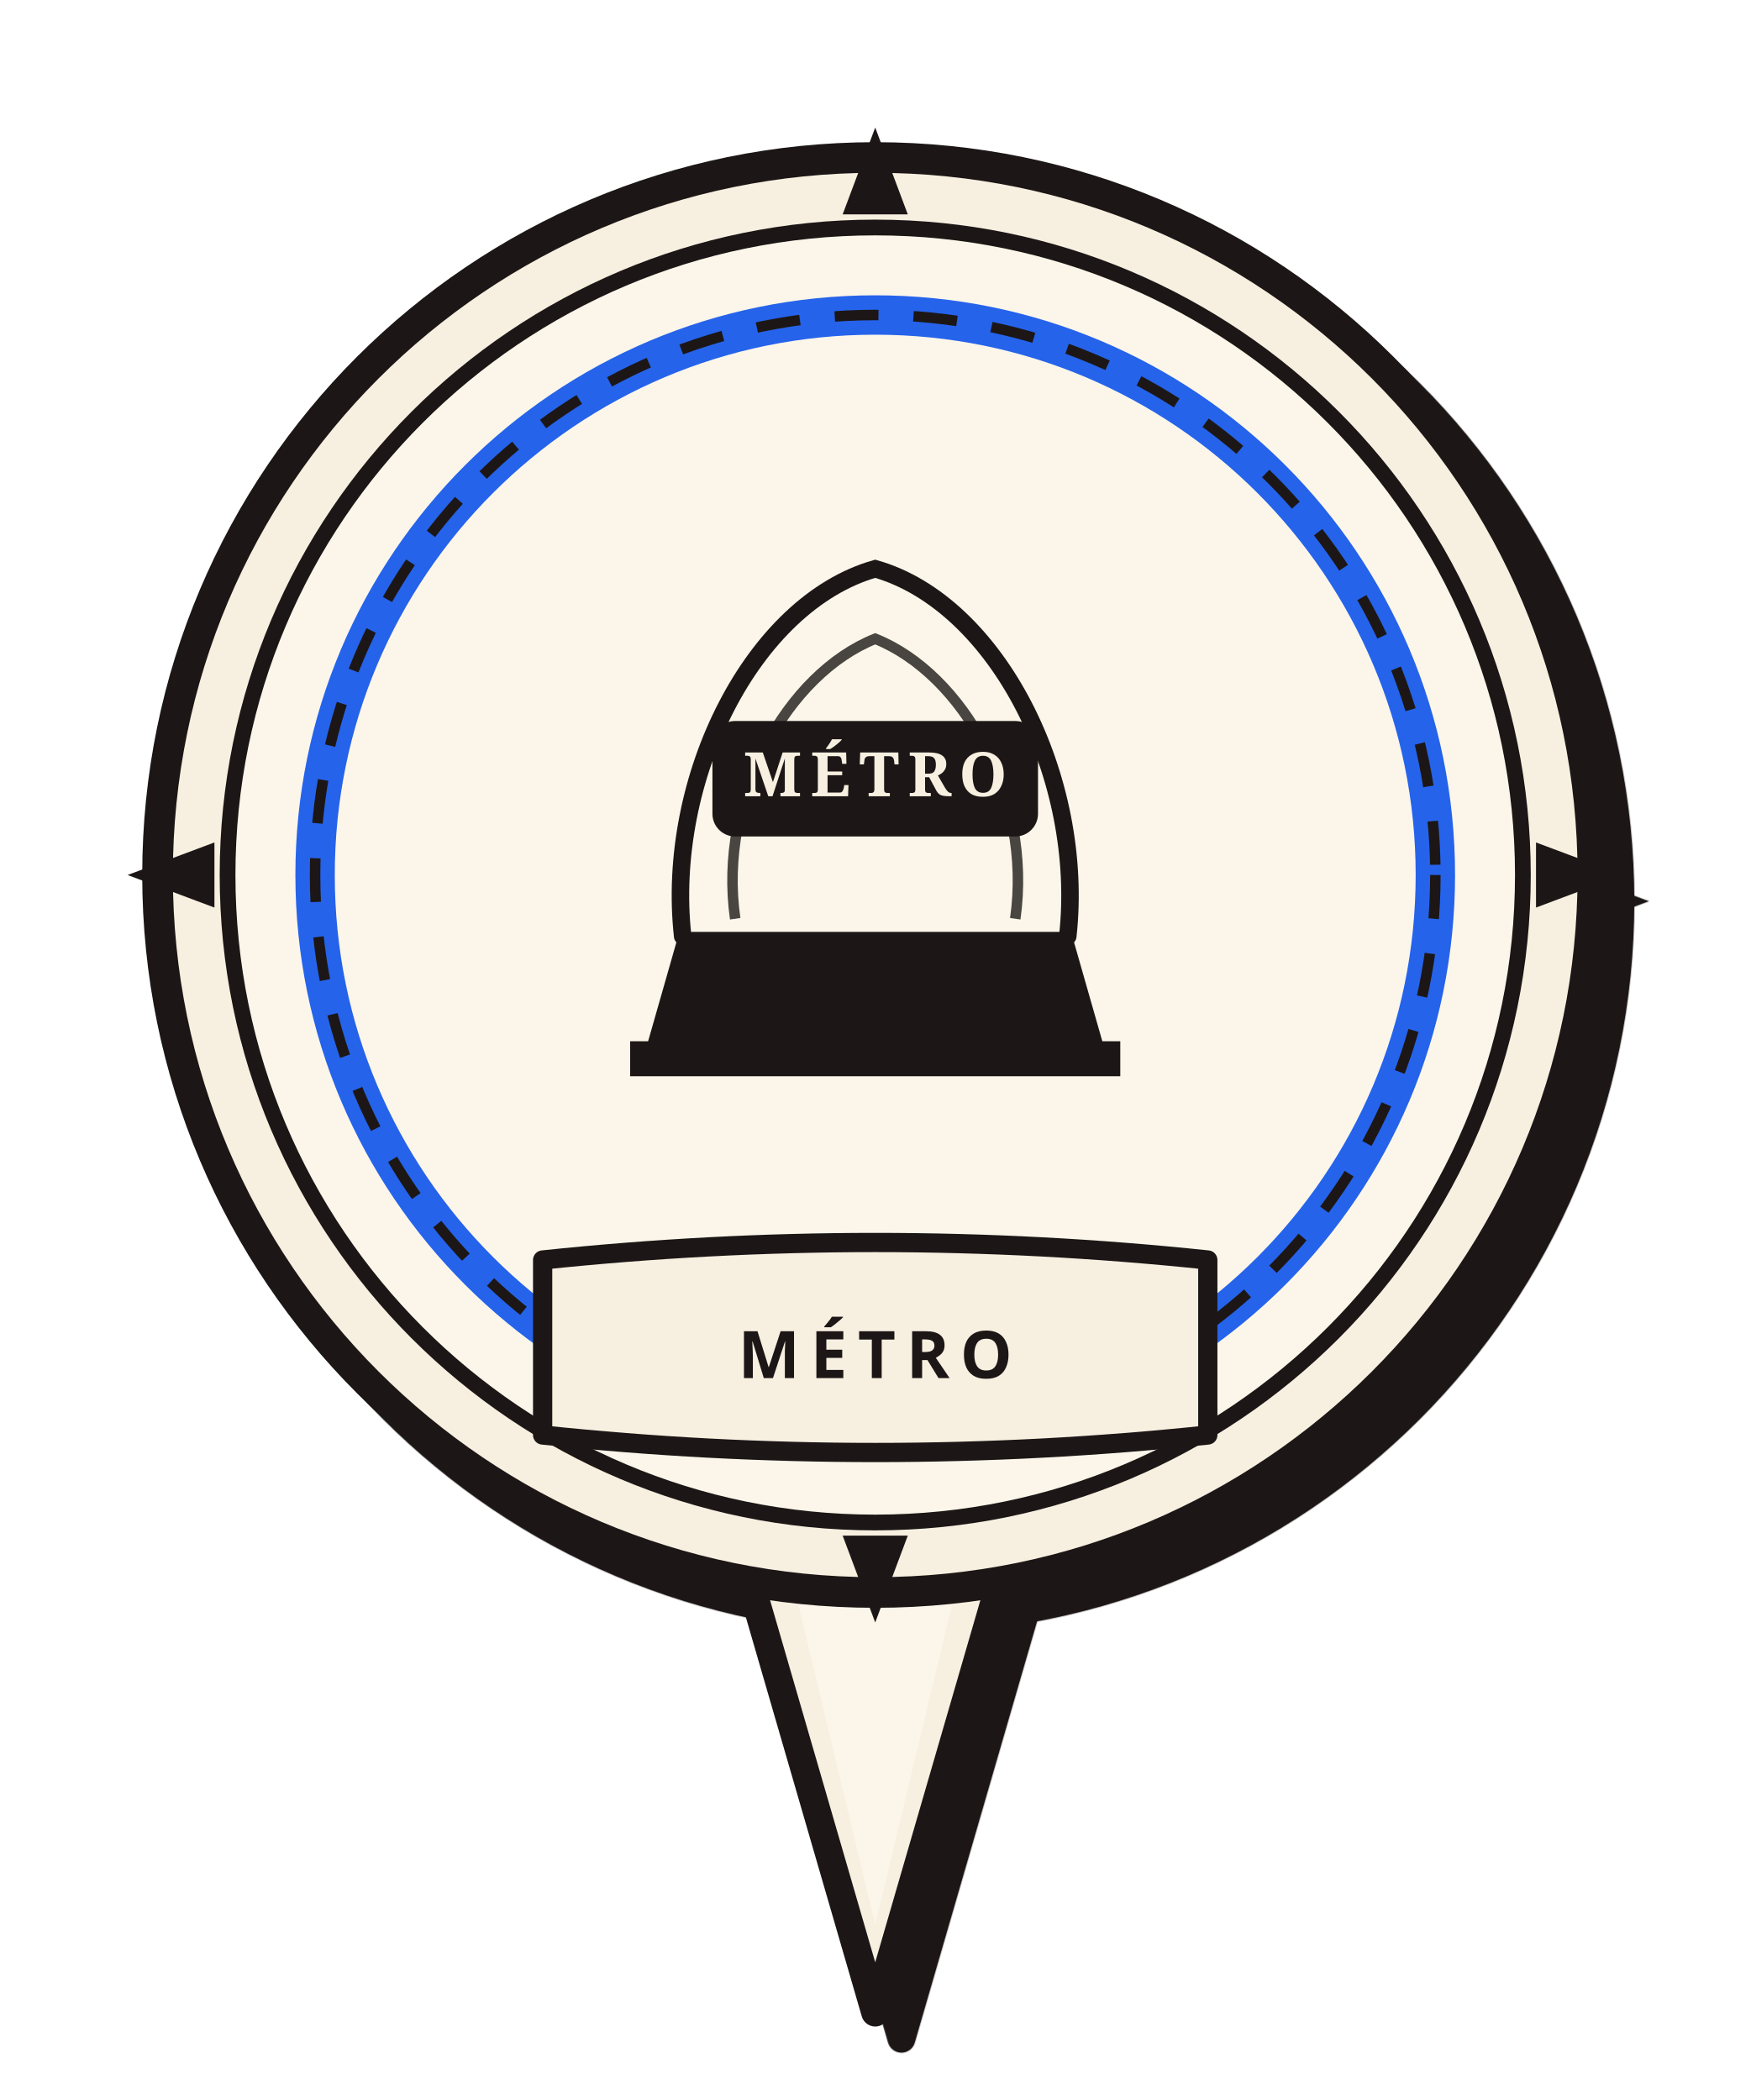
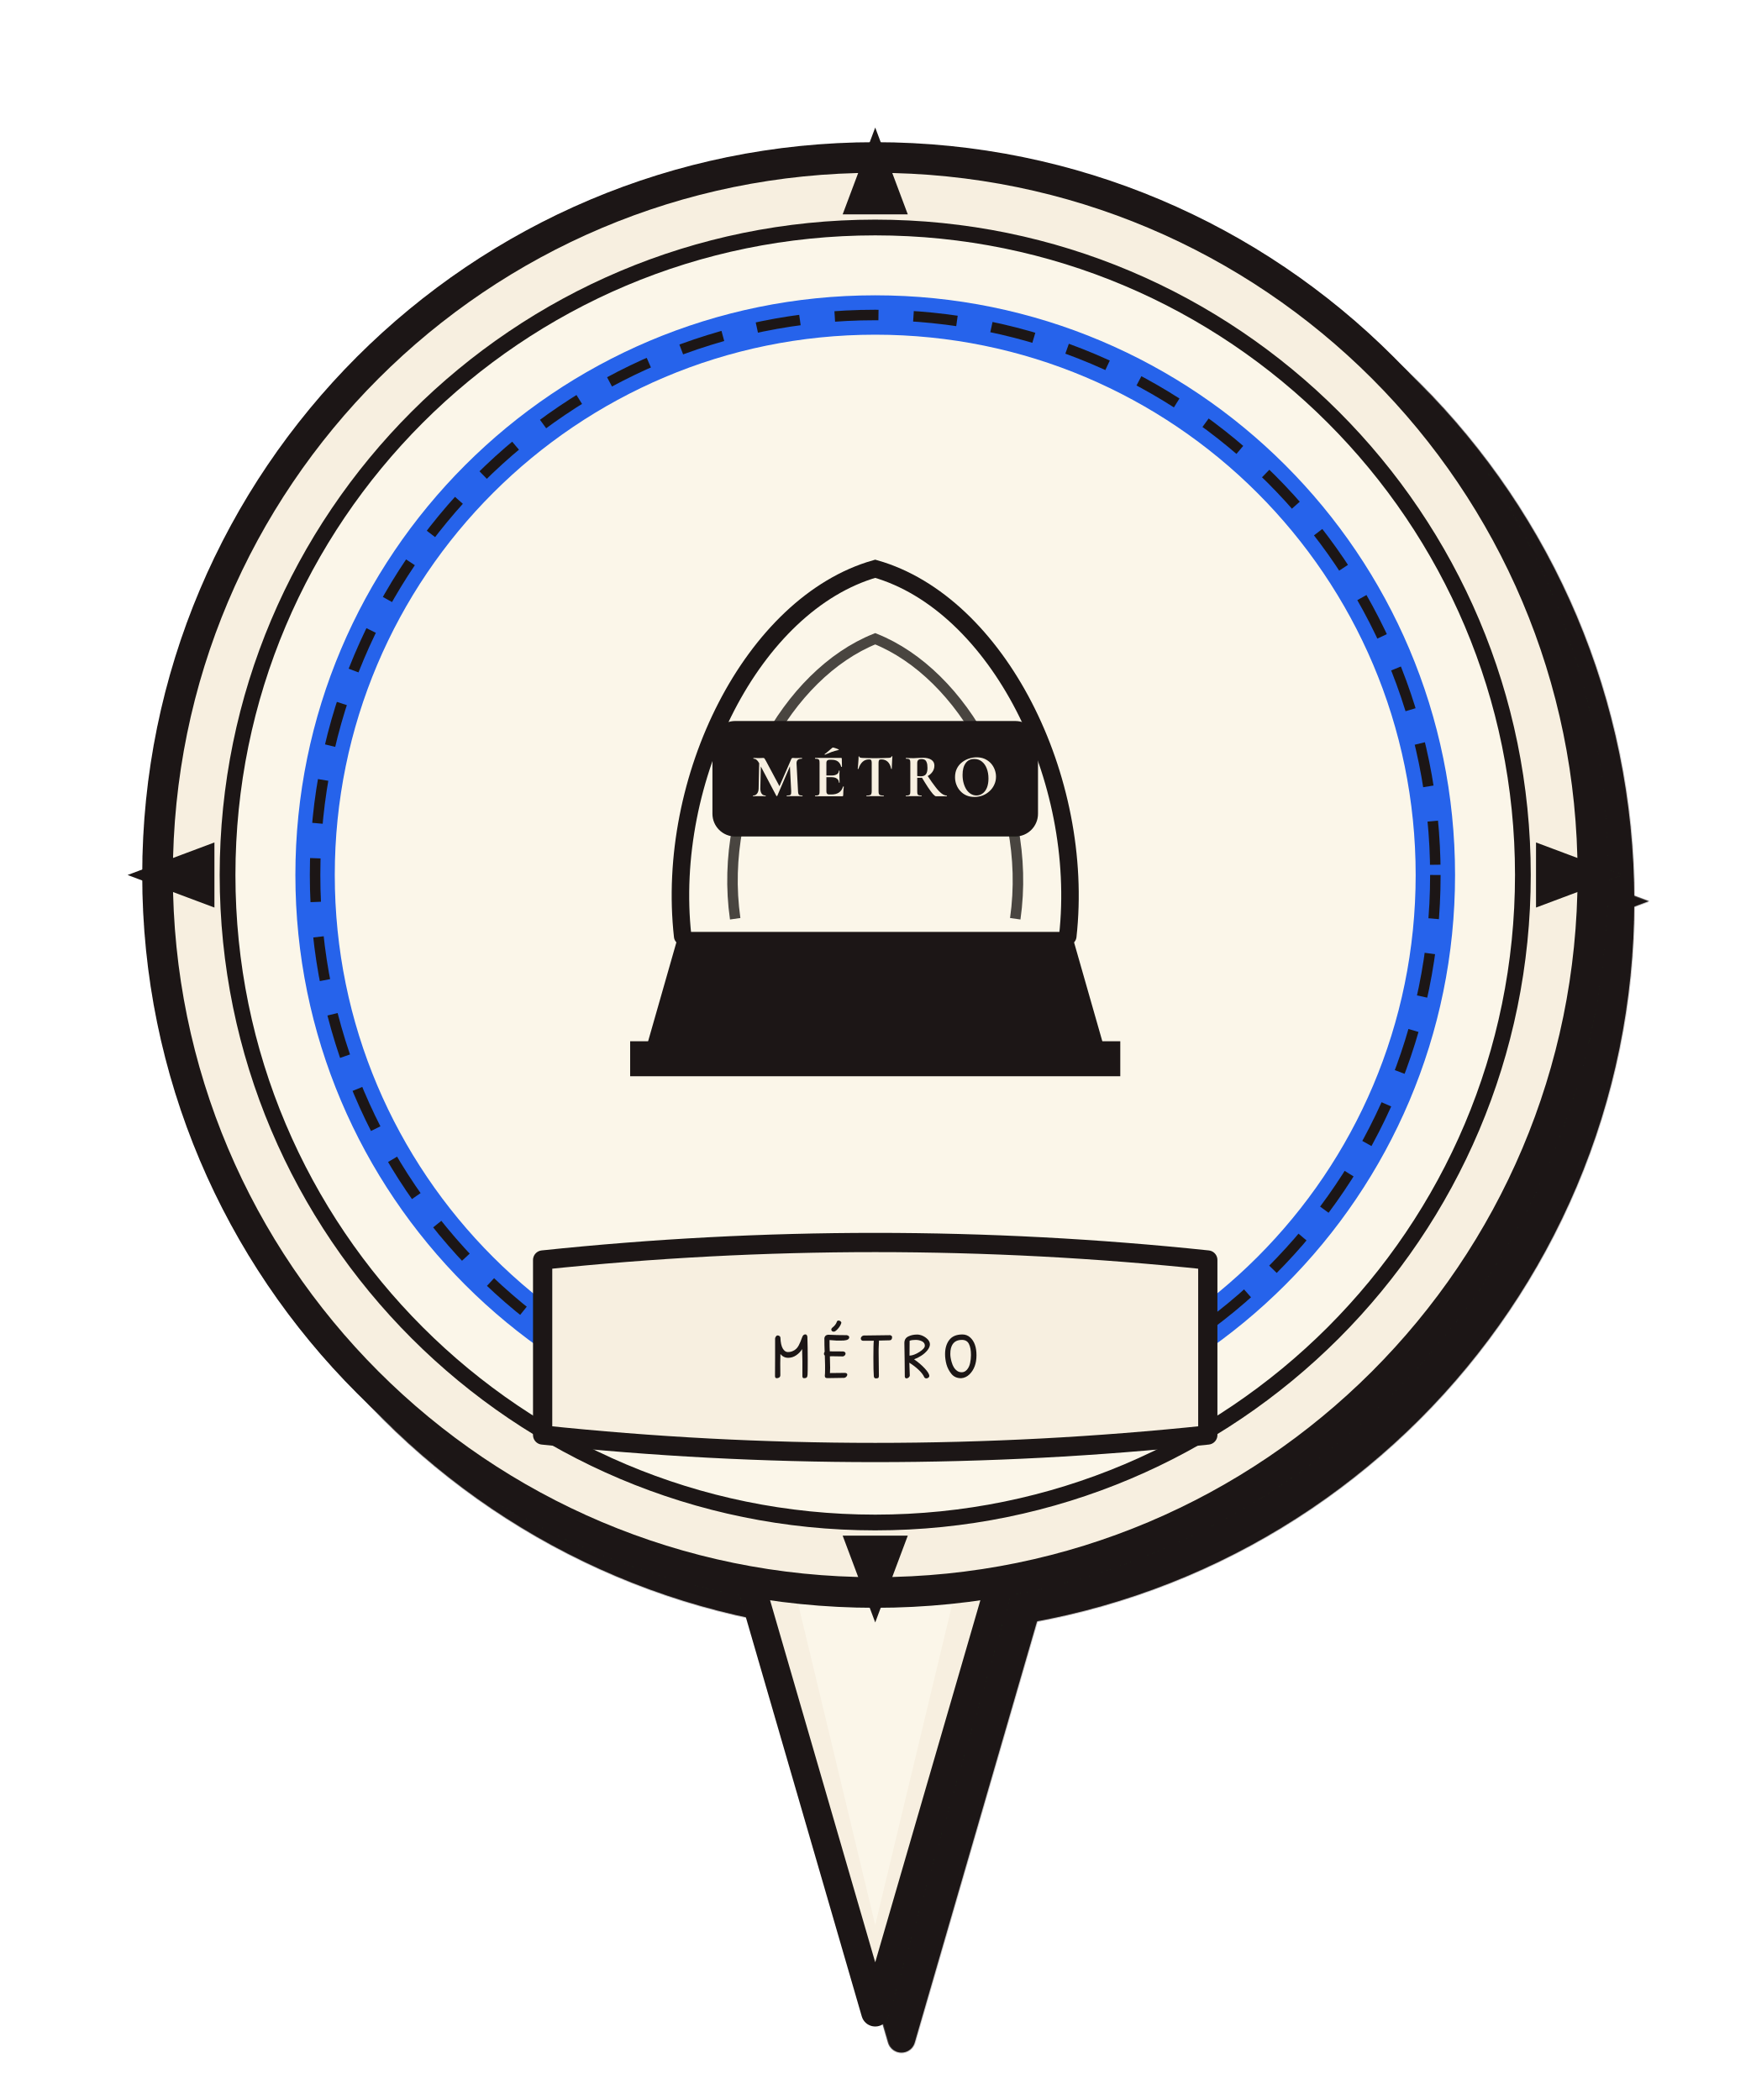
<svg xmlns="http://www.w3.org/2000/svg" viewBox="0 0 200 240" width="100%" height="100%">
  <defs>
    <filter id="comicShadow" x="-20%" y="-20%" width="150%" height="150%">
      <feDropShadow id="station-shadow" dx="3" dy="3" stdDeviation="0" flood-color="#1C1917" flood-opacity="1" />
    </filter>
  </defs>
  <g filter="url(#comicShadow)">
    <polygon points="100,230 82,168 118,168" fill="#F7EFE0" stroke="#1C1917" stroke-width="3.2" stroke-linejoin="round" />
    <polygon id="station-pin-inner" points="100,220 88,170 112,170" fill="#FBF6E9" />
    <circle cx="100" cy="100" r="82" fill="#F7EFE0" stroke="#1C1917" stroke-width="3.5" />
    <circle cx="100" cy="100" r="74" fill="#FBF6E9" stroke="#1C1917" stroke-width="1.8" />
    <circle id="station-accent" cx="100" cy="100" r="64" fill="none" stroke="#2563EB" stroke-width="4.5" stroke-linecap="round" />
    <circle cx="100" cy="100" r="64" fill="none" stroke="#1C1917" stroke-width="1.2" stroke-dasharray="5,4" />
    <g fill="#1C1917" stroke="#1C1917" stroke-width="1">
      <path d="M 100,16 L 103,24 L 97,24 Z" />
      <path d="M 100,184 L 103,176 L 97,176 Z" />
      <path d="M 16,100 L 24,103 L 24,97 Z" />
      <path d="M 184,100 L 176,103 L 176,97 Z" />
    </g>
    <g id="station-glyph" transform="translate(100, 95)">
      <path d="M -26,26 L -22,12 L 22,12 L 26,26 Z" fill="#1C1917" stroke="#1C1917" stroke-width="1" />
      <rect x="-28" y="24" width="56" height="4" fill="#1C1917" />
      <path d="M -22,12 C -24,-6 -14,-26 0,-30 C 14,-26 24,-6 22,12" fill="none" stroke="#1C1917" stroke-width="2" stroke-linecap="round" />
      <path d="M -16,10 C -18,-4 -10,-18 0,-22 C 10,-18 18,-4 16,10" fill="none" stroke="#1C1917" stroke-width="1.2" opacity="0.8" />
      <rect x="-18" y="-12" width="36" height="12" rx="2" fill="#1C1917" stroke="#1C1917" stroke-width="1.2" />
-       <text x="0" y="-4" font-family="'Cormorant Garamond', 'EB Garamond', serif" font-size="7" font-weight="bold" fill="#F7EFE0" text-anchor="middle" letter-spacing="1">
-   MÉTRO
- </text>
+       <g fill="#F7EFE0">
+         <path d="M-13.32,-4.89 L-13.25,-8.21 L-13.05,-8.20 L-13.13,-4.89 Q-13.13,-4.52 -12.98,-4.30 Q-12.82,-4.08 -12.53,-4.08 Q-12.51,-4.08 -12.51,-4.04 Q-12.51,-4.00 -12.53,-4.00 Q-12.69,-4.00 -12.85,-4.01 Q-13.01,-4.01 -13.21,-4.01 Q-13.43,-4.01 -13.62,-4.01 Q-13.80,-4.00 -13.95,-4.00 Q-13.97,-4.00 -13.97,-4.04 Q-13.97,-4.08 -13.95,-4.08 Q-13.67,-4.08 -13.50,-4.30 Q-13.33,-4.52 -13.32,-4.89 ZM-8.31,-4.08 Q-8.30,-4.08 -8.30,-4.04 Q-8.30,-4.00 -8.31,-4.00 Q-8.49,-4.00 -8.72,-4.01 Q-8.95,-4.01 -9.21,-4.01 Q-9.47,-4.01 -9.69,-4.01 Q-9.91,-4.00 -10.10,-4.00 Q-10.12,-4.00 -10.12,-4.04 Q-10.12,-4.08 -10.10,-4.08 Q-9.77,-4.08 -9.67,-4.17 Q-9.58,-4.27 -9.60,-4.57 L-9.76,-7.68 L-9.40,-8.23 L-11.19,-4.05 Q-11.19,-4.02 -11.24,-4.02 Q-11.29,-4.02 -11.30,-4.05 L-13.27,-7.79 Q-13.53,-8.29 -13.90,-8.29 Q-13.92,-8.29 -13.92,-8.33 Q-13.92,-8.38 -13.90,-8.38 Q-13.76,-8.38 -13.60,-8.37 Q-13.43,-8.36 -13.32,-8.36 Q-13.14,-8.36 -13.00,-8.37 Q-12.87,-8.38 -12.79,-8.38 Q-12.69,-8.38 -12.64,-8.30 Q-12.59,-8.23 -12.47,-8.01 L-10.90,-5.07 L-11.25,-4.44 L-9.61,-8.20 Q-9.57,-8.30 -9.53,-8.34 Q-9.48,-8.38 -9.40,-8.38 Q-9.33,-8.38 -9.26,-8.37 Q-9.18,-8.36 -9.07,-8.36 Q-8.85,-8.36 -8.69,-8.37 Q-8.53,-8.38 -8.38,-8.38 Q-8.36,-8.38 -8.36,-8.33 Q-8.36,-8.29 -8.38,-8.29 Q-8.70,-8.29 -8.85,-8.16 Q-9.00,-8.03 -8.99,-7.75 L-8.82,-4.57 Q-8.81,-4.36 -8.77,-4.26 Q-8.73,-4.15 -8.63,-4.12 Q-8.52,-4.08 -8.31,-4.08 ZM-3.76,-4.00 L-6.86,-4.00 Q-6.88,-4.00 -6.88,-4.04 Q-6.88,-4.08 -6.86,-4.08 Q-6.64,-4.08 -6.53,-4.12 Q-6.43,-4.15 -6.39,-4.26 Q-6.36,-4.36 -6.36,-4.57 L-6.36,-7.81 Q-6.36,-8.01 -6.39,-8.11 Q-6.43,-8.21 -6.53,-8.25 Q-6.64,-8.29 -6.86,-8.29 Q-6.88,-8.29 -6.88,-8.33 Q-6.88,-8.38 -6.86,-8.38 L-3.89,-8.38 Q-3.82,-8.38 -3.82,-8.31 L-3.80,-7.38 Q-3.80,-7.37 -3.84,-7.36 Q-3.87,-7.35 -3.89,-7.37 Q-4.00,-7.79 -4.27,-7.98 Q-4.53,-8.17 -4.97,-8.17 L-5.18,-8.17 Q-5.32,-8.17 -5.41,-8.13 Q-5.50,-8.09 -5.54,-8.01 Q-5.58,-7.93 -5.58,-7.80 L-5.58,-4.59 Q-5.58,-4.46 -5.55,-4.37 Q-5.51,-4.28 -5.44,-4.24 Q-5.37,-4.20 -5.26,-4.20 L-5.03,-4.20 Q-4.48,-4.20 -4.15,-4.42 Q-3.82,-4.64 -3.67,-5.11 Q-3.66,-5.13 -3.62,-5.12 Q-3.59,-5.11 -3.59,-5.10 Q-3.61,-4.90 -3.64,-4.62 Q-3.66,-4.34 -3.66,-4.11 Q-3.66,-4.00 -3.76,-4.00 ZM-4.15,-5.56 Q-4.15,-5.85 -4.37,-6.01 Q-4.59,-6.18 -5.01,-6.18 L-5.95,-6.18 L-5.95,-6.37 L-5.00,-6.37 Q-4.59,-6.37 -4.37,-6.52 Q-4.16,-6.66 -4.16,-6.91 Q-4.16,-6.93 -4.12,-6.93 Q-4.08,-6.93 -4.08,-6.91 Q-4.08,-6.67 -4.09,-6.54 Q-4.09,-6.42 -4.09,-6.28 Q-4.09,-6.10 -4.08,-5.93 Q-4.07,-5.76 -4.07,-5.56 Q-4.07,-5.55 -4.11,-5.55 Q-4.15,-5.55 -4.15,-5.56 ZM-5.74,-8.75 Q-5.76,-8.74 -5.78,-8.78 Q-5.79,-8.82 -5.77,-8.82 Q-5.52,-9.00 -5.31,-9.19 Q-5.10,-9.38 -4.89,-9.55 Q-4.86,-9.58 -4.72,-9.55 Q-4.59,-9.52 -4.44,-9.46 Q-4.29,-9.40 -4.20,-9.36 Q-4.11,-9.31 -4.18,-9.29 Q-4.65,-9.18 -5.01,-9.05 Q-5.38,-8.91 -5.74,-8.75 ZM-0.72,-8.21 Q-1.15,-8.21 -1.45,-7.93 Q-1.75,-7.65 -1.92,-7.13 Q-1.93,-7.11 -1.96,-7.11 Q-2.00,-7.12 -2.00,-7.14 Q-1.98,-7.23 -1.97,-7.41 Q-1.96,-7.59 -1.94,-7.80 Q-1.92,-8.01 -1.91,-8.21 Q-1.90,-8.40 -1.90,-8.53 Q-1.90,-8.56 -1.86,-8.56 Q-1.82,-8.56 -1.82,-8.53 Q-1.82,-8.46 -1.75,-8.43 Q-1.68,-8.40 -1.58,-8.39 Q-1.49,-8.38 -1.42,-8.38 Q-0.82,-8.35 -0.02,-8.35 Q0.47,-8.35 0.77,-8.36 Q1.06,-8.38 1.33,-8.38 Q1.59,-8.38 1.71,-8.41 Q1.84,-8.44 1.88,-8.55 Q1.89,-8.58 1.92,-8.58 Q1.96,-8.58 1.96,-8.55 Q1.95,-8.44 1.94,-8.24 Q1.93,-8.04 1.92,-7.82 Q1.91,-7.60 1.90,-7.41 Q1.89,-7.23 1.89,-7.14 Q1.89,-7.12 1.86,-7.12 Q1.82,-7.12 1.82,-7.14 Q1.71,-7.69 1.42,-7.95 Q1.13,-8.21 0.72,-8.21 Q0.58,-8.21 0.50,-8.18 Q0.43,-8.14 0.41,-8.05 Q0.38,-7.96 0.38,-7.79 L0.38,-4.57 Q0.38,-4.36 0.42,-4.26 Q0.47,-4.15 0.59,-4.12 Q0.71,-4.08 0.96,-4.08 Q0.98,-4.08 0.98,-4.04 Q0.98,-4.00 0.96,-4.00 Q0.77,-4.00 0.52,-4.01 Q0.28,-4.01 -0.02,-4.01 Q-0.30,-4.01 -0.54,-4.01 Q-0.79,-4.00 -0.99,-4.00 Q-1.01,-4.00 -1.01,-4.04 Q-1.01,-4.08 -0.99,-4.08 Q-0.75,-4.08 -0.62,-4.12 Q-0.49,-4.15 -0.45,-4.26 Q-0.40,-4.36 -0.40,-4.57 L-0.40,-7.81 Q-0.40,-7.96 -0.43,-8.05 Q-0.45,-8.14 -0.52,-8.18 Q-0.59,-8.21 -0.72,-8.21 ZM6.93,-4.00 Q6.83,-4.00 6.59,-4.26 Q6.36,-4.53 6.03,-5.02 Q5.70,-5.52 5.29,-6.21 L5.93,-6.41 Q6.49,-5.56 6.89,-5.05 Q7.28,-4.54 7.59,-4.31 Q7.90,-4.08 8.18,-4.08 Q8.19,-4.08 8.19,-4.04 Q8.19,-4.00 8.18,-4.00 Q7.69,-4.00 7.38,-4.00 Q7.07,-4.00 6.93,-4.00 ZM5.43,-8.40 Q6.07,-8.40 6.42,-8.16 Q6.76,-7.93 6.76,-7.51 Q6.76,-7.09 6.53,-6.78 Q6.30,-6.46 5.94,-6.28 Q5.58,-6.11 5.18,-6.11 Q5.08,-6.11 4.98,-6.11 Q4.88,-6.11 4.80,-6.11 L4.80,-4.57 Q4.80,-4.36 4.83,-4.26 Q4.87,-4.15 4.97,-4.12 Q5.08,-4.08 5.29,-4.08 Q5.31,-4.08 5.31,-4.04 Q5.31,-4.00 5.29,-4.00 Q5.11,-4.00 4.89,-4.01 Q4.66,-4.01 4.40,-4.01 Q4.15,-4.01 3.92,-4.01 Q3.69,-4.00 3.51,-4.00 Q3.49,-4.00 3.49,-4.04 Q3.49,-4.08 3.51,-4.08 Q3.73,-4.08 3.83,-4.12 Q3.94,-4.15 3.98,-4.26 Q4.01,-4.36 4.01,-4.57 L4.01,-7.81 Q4.01,-8.01 3.98,-8.11 Q3.94,-8.21 3.84,-8.25 Q3.73,-8.29 3.52,-8.29 Q3.50,-8.29 3.50,-8.33 Q3.50,-8.38 3.52,-8.38 Q3.70,-8.38 3.92,-8.36 Q4.15,-8.35 4.40,-8.35 Q4.63,-8.35 4.91,-8.38 Q5.18,-8.40 5.43,-8.40 ZM5.97,-7.24 Q5.97,-7.65 5.88,-7.87 Q5.80,-8.09 5.65,-8.17 Q5.50,-8.25 5.32,-8.25 Q5.04,-8.25 4.92,-8.14 Q4.80,-8.04 4.80,-7.79 L4.80,-6.31 Q4.90,-6.30 5.01,-6.29 Q5.12,-6.28 5.20,-6.28 Q5.62,-6.28 5.79,-6.51 Q5.97,-6.74 5.97,-7.24 ZM11.34,-3.92 Q10.84,-3.92 10.43,-4.09 Q10.02,-4.27 9.73,-4.59 Q9.44,-4.90 9.28,-5.31 Q9.12,-5.72 9.12,-6.18 Q9.12,-6.75 9.34,-7.18 Q9.56,-7.61 9.93,-7.89 Q10.29,-8.17 10.73,-8.31 Q11.16,-8.45 11.59,-8.45 Q12.10,-8.45 12.51,-8.27 Q12.92,-8.08 13.21,-7.77 Q13.50,-7.45 13.65,-7.05 Q13.80,-6.65 13.80,-6.23 Q13.80,-5.74 13.60,-5.32 Q13.41,-4.90 13.07,-4.59 Q12.73,-4.27 12.28,-4.09 Q11.84,-3.92 11.34,-3.92 ZM11.57,-4.09 Q11.96,-4.09 12.27,-4.32 Q12.58,-4.54 12.76,-4.97 Q12.94,-5.41 12.94,-6.03 Q12.94,-6.67 12.74,-7.18 Q12.55,-7.68 12.18,-7.97 Q11.82,-8.26 11.31,-8.26 Q10.67,-8.26 10.33,-7.78 Q9.98,-7.30 9.98,-6.44 Q9.98,-5.93 10.10,-5.50 Q10.22,-5.07 10.43,-4.75 Q10.65,-4.43 10.94,-4.26 Q11.23,-4.09 11.57,-4.09 Z" />
+       </g>
    </g>
    <g transform="translate(100, 154)">
      <path id="M -35,-10 Q 0,-14 35,-10 Q 35,10 35,10 Q 0,14 -35,10 Z" d="M -38,-10 Q 0,-14 38,-10 Q 38,10 38,10 Q 0,14 -38,10 Z" fill="#F7EFE0" stroke="#1C1917" stroke-width="2.2" stroke-linejoin="round" />
-       <text id="station-label" x="0" y="3.5" font-family="'Patrick Hand', 'Comic Neue', sans-serif" font-size="7.5" font-weight="bold" fill="#1C1917" text-anchor="middle" letter-spacing="1.2">MÉTRO</text>
+       <g id="station-label" fill="#1C1917">
+         <path d="M-7.98,-1.50 Q-7.80,-1.50 -7.75,-1.23 Q-7.71,-0.01 -7.71,1.43 Q-7.71,2.88 -7.73,3.10 Q-7.74,3.33 -7.83,3.42 Q-7.91,3.51 -8.13,3.51 Q-8.32,3.51 -8.32,3.27 L-8.32,1.57 Q-8.32,1.16 -8.34,0.73 Q-8.35,0.29 -8.35,0.18 Q-8.61,0.61 -9.03,0.89 Q-9.45,1.18 -9.96,1.18 Q-10.48,1.18 -10.83,0.75 Q-10.85,1.21 -10.85,1.83 Q-10.85,2.46 -10.84,3.15 Q-10.84,3.33 -10.96,3.42 Q-11.09,3.51 -11.25,3.51 Q-11.45,3.51 -11.45,3.26 Q-11.44,2.58 -11.44,1.12 L-11.44,-1.01 Q-11.44,-1.13 -11.35,-1.25 Q-11.27,-1.38 -11.15,-1.38 Q-11.04,-1.38 -10.94,-1.31 Q-10.84,-1.25 -10.83,-1.12 Q-10.80,-0.29 -10.56,0.12 Q-10.32,0.52 -9.99,0.52 Q-9.66,0.52 -9.43,0.41 Q-9.19,0.31 -9.04,0.16 Q-8.88,0.02 -8.74,-0.24 Q-8.54,-0.62 -8.35,-1.17 Q-8.24,-1.50 -7.98,-1.50 ZM-4.38,-2.95 Q-4.34,-3.08 -4.19,-3.08 Q-4.05,-3.08 -3.96,-2.99 Q-3.87,-2.90 -3.87,-2.84 Q-3.87,-2.79 -3.89,-2.75 Q-4.01,-2.41 -4.29,-2.11 Q-4.57,-1.81 -4.72,-1.81 Q-4.87,-1.81 -4.95,-1.88 Q-5.02,-1.96 -5.02,-2.06 Q-5.02,-2.16 -4.91,-2.26 Q-4.50,-2.58 -4.38,-2.95 ZM-5.76,0.92 Q-5.86,0.85 -5.86,0.73 Q-5.86,0.60 -5.78,0.49 Q-5.81,-0.26 -5.81,-1.09 Q-5.76,-1.27 -5.67,-1.35 Q-5.58,-1.43 -5.40,-1.46 Q-4.41,-1.41 -3.25,-1.41 Q-2.97,-1.35 -2.97,-1.17 Q-2.97,-0.85 -3.58,-0.80 Q-3.75,-0.79 -3.94,-0.79 L-4.43,-0.79 Q-4.57,-0.79 -5.22,-0.85 Q-5.22,0.09 -5.19,0.44 Q-4.79,0.45 -3.66,0.45 Q-3.39,0.50 -3.39,0.69 Q-3.39,0.88 -3.60,0.99 Q-3.63,1.00 -3.69,1.02 L-4.98,1.00 Q-5.10,1.00 -5.18,1.01 L-5.15,2.30 Q-5.15,2.73 -5.17,2.92 L-3.43,2.90 Q-3.19,2.94 -3.19,3.10 Q-3.19,3.21 -3.29,3.33 Q-3.39,3.44 -3.53,3.47 L-5.45,3.50 Q-5.62,3.50 -5.69,3.44 Q-5.76,3.37 -5.76,3.22 Q-5.73,3.01 -5.73,2.55 L-5.73,2.02 L-5.76,0.92 ZM-1.32,-1.37 L1.71,-1.41 Q1.93,-1.34 1.93,-1.19 Q1.93,-0.82 1.62,-0.82 Q1.06,-0.82 0.43,-0.79 Q0.39,-0.15 0.39,0.18 Q0.39,0.51 0.39,0.60 L0.42,3.23 Q0.42,3.46 0.30,3.50 Q0.21,3.53 0.08,3.53 Q-0.14,3.53 -0.16,3.28 Q-0.21,2.71 -0.21,1.13 Q-0.21,-0.45 -0.16,-0.77 Q-0.32,-0.77 -0.63,-0.77 Q-0.93,-0.77 -1.39,-0.77 Q-1.51,-0.77 -1.58,-0.85 Q-1.65,-0.92 -1.65,-1.03 Q-1.65,-1.14 -1.55,-1.25 Q-1.46,-1.35 -1.32,-1.37 ZM3.83,3.42 Q3.71,3.53 3.57,3.53 Q3.43,3.53 3.38,3.35 Q3.36,2.36 3.36,1.38 L3.33,-0.51 Q3.33,-1.08 3.84,-1.29 Q4.24,-1.48 4.80,-1.48 Q5.08,-1.48 5.41,-1.34 Q5.73,-1.20 5.99,-0.94 Q6.25,-0.67 6.25,-0.36 Q6.25,-0.05 5.97,0.31 Q5.68,0.67 5.26,0.94 Q4.84,1.21 4.44,1.35 Q5.14,1.83 5.66,2.39 Q6.18,2.95 6.18,3.26 Q6.18,3.36 6.08,3.44 Q5.98,3.53 5.84,3.53 Q5.70,3.53 5.61,3.41 Q5.44,3.01 4.98,2.57 Q4.52,2.13 3.90,1.74 L3.95,3.18 Q3.95,3.31 3.83,3.42 ZM5.05,0.51 Q5.67,0.11 5.67,-0.21 Q5.67,-0.53 5.36,-0.70 Q5.04,-0.87 4.61,-0.87 Q4.18,-0.87 3.93,-0.77 Q3.92,-0.38 3.92,0.93 Q4.42,0.91 5.05,0.51 ZM9.96,-1.49 Q10.48,-1.49 10.85,-1.15 Q11.57,-0.50 11.57,0.89 Q11.57,2.28 10.77,3.07 Q10.36,3.47 9.82,3.51 Q9.11,3.51 8.71,3.02 Q8.31,2.53 8.14,1.93 Q7.98,1.33 7.98,0.76 Q7.98,-0.20 8.43,-0.82 Q8.91,-1.49 9.96,-1.49 ZM9.90,-0.87 Q8.90,-0.87 8.65,0.09 Q8.58,0.34 8.58,0.74 Q8.58,1.14 8.73,1.66 Q8.93,2.37 9.33,2.65 Q9.56,2.83 9.89,2.83 Q10.22,2.83 10.48,2.54 Q10.74,2.24 10.84,1.78 Q10.94,1.33 10.94,0.86 Q10.94,0.04 10.70,-0.42 Q10.47,-0.87 9.90,-0.87 Z" />
+       </g>
    </g>
  </g>
</svg>
